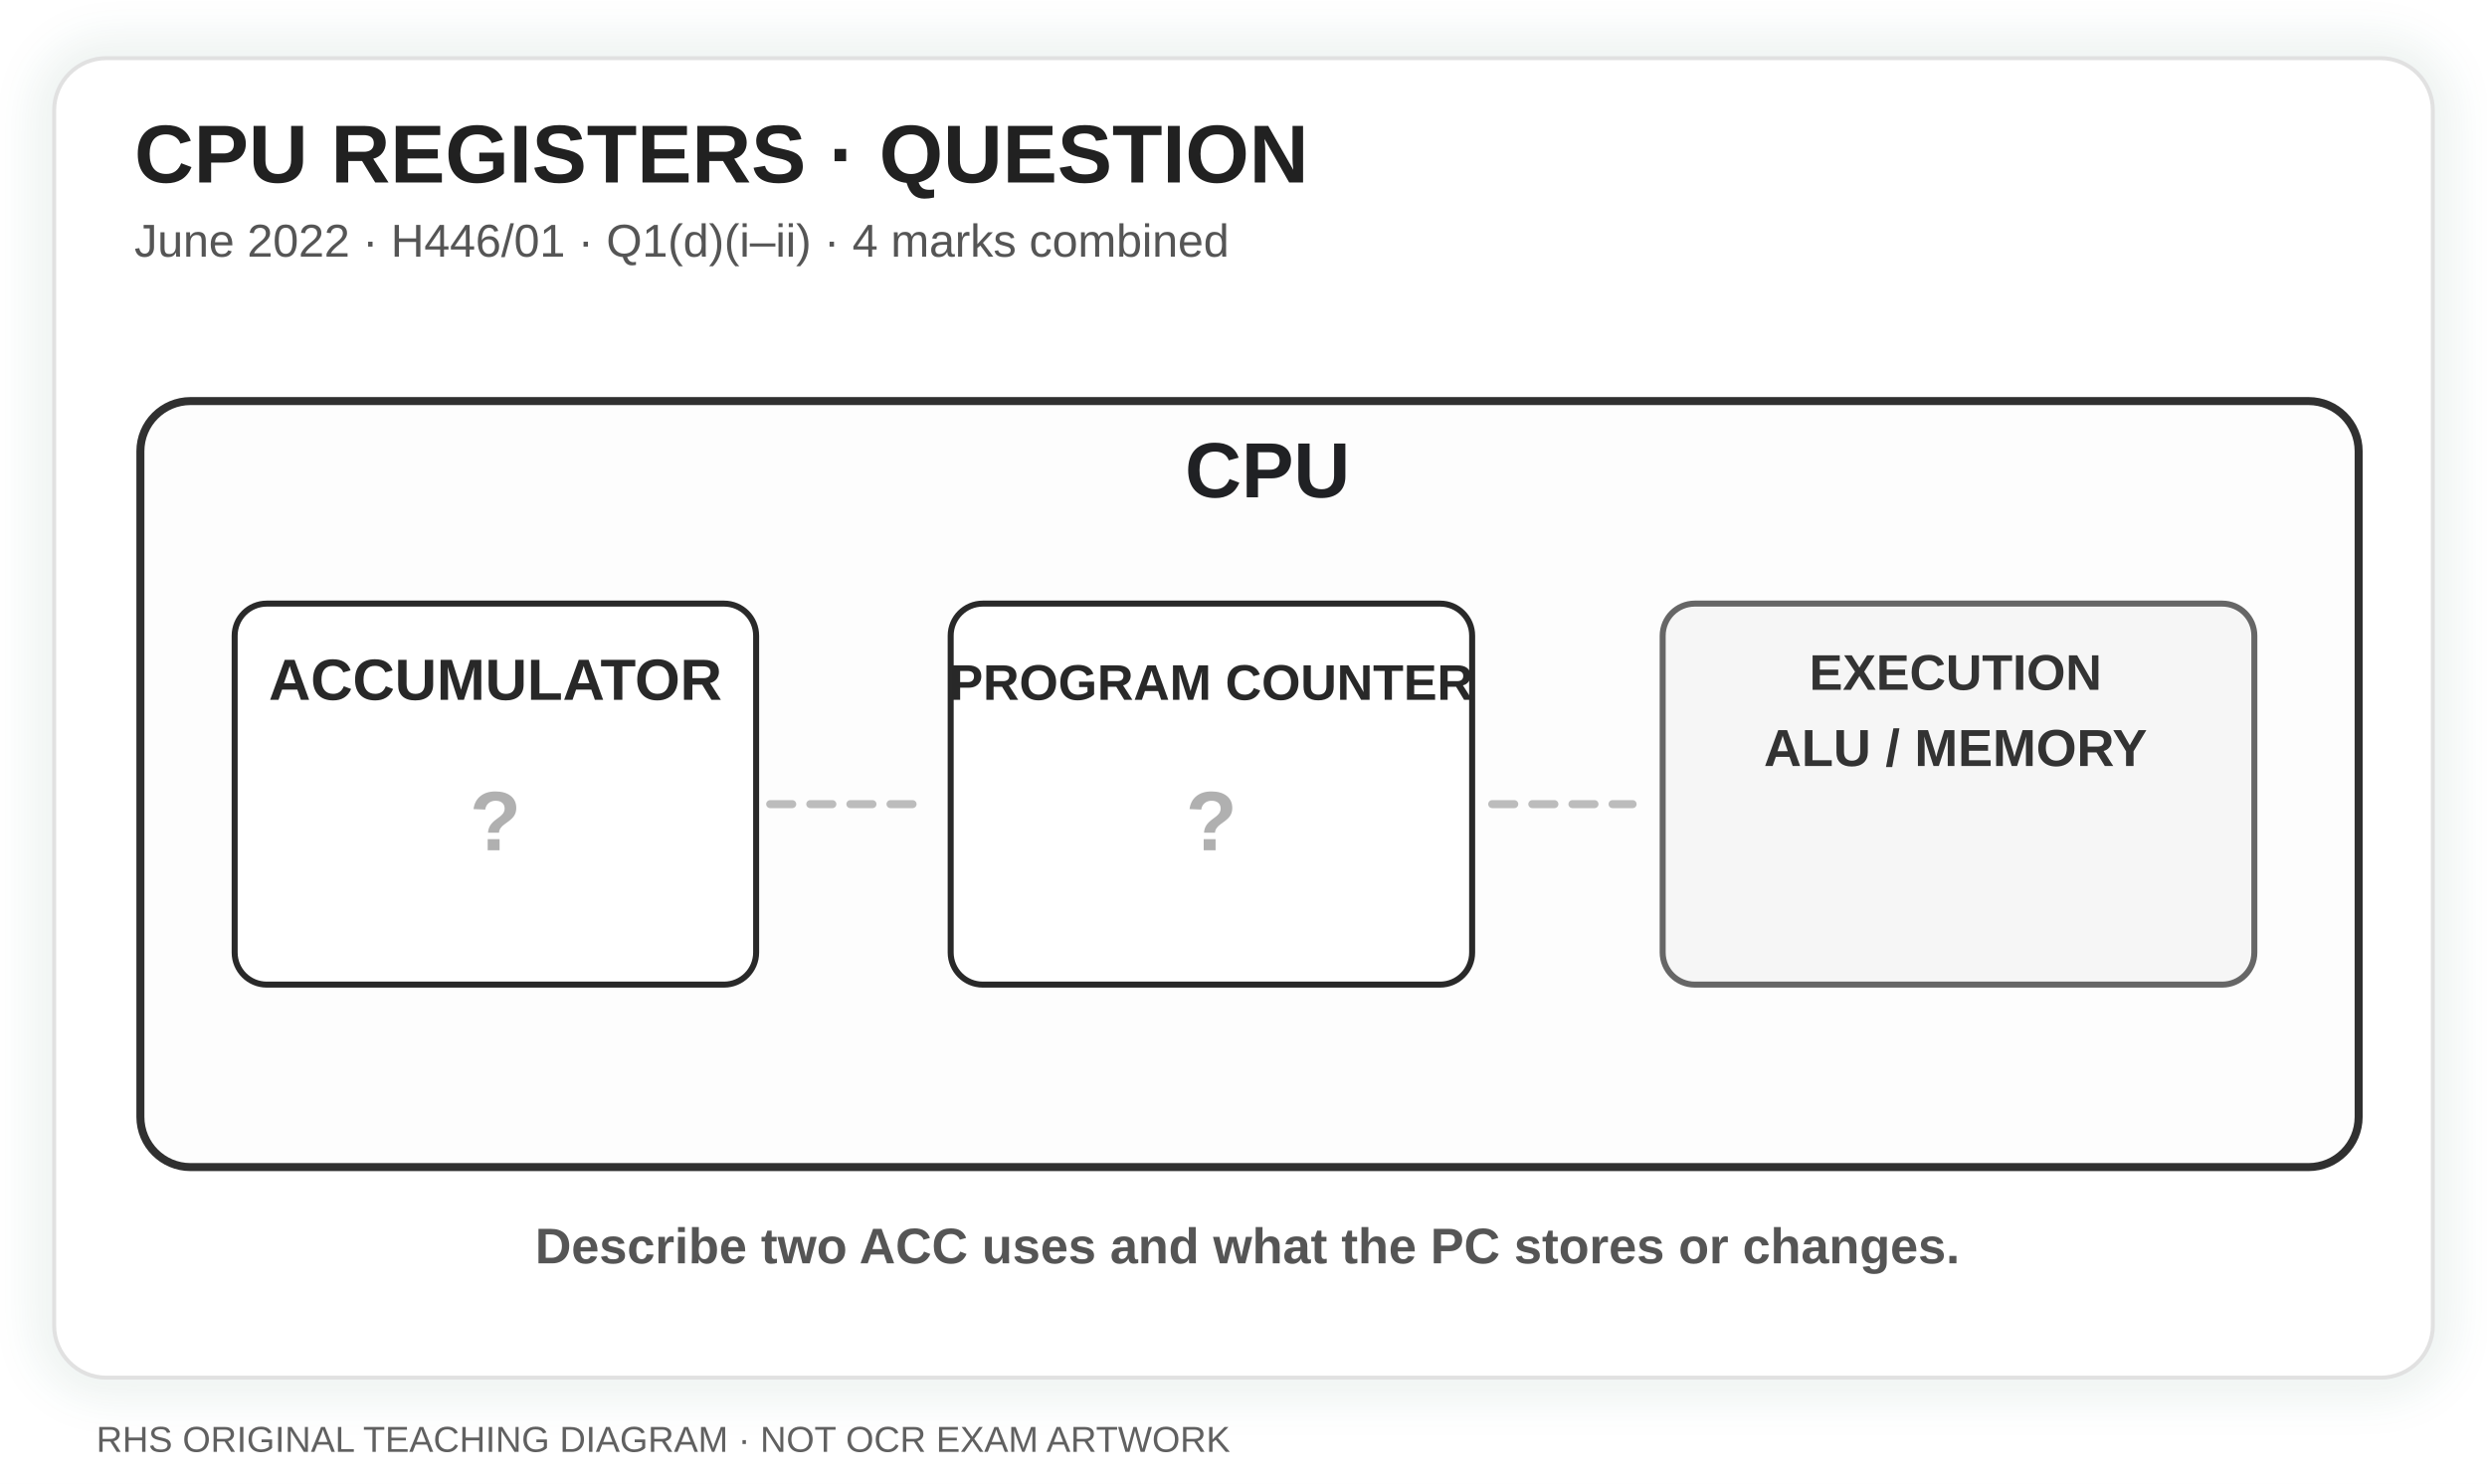
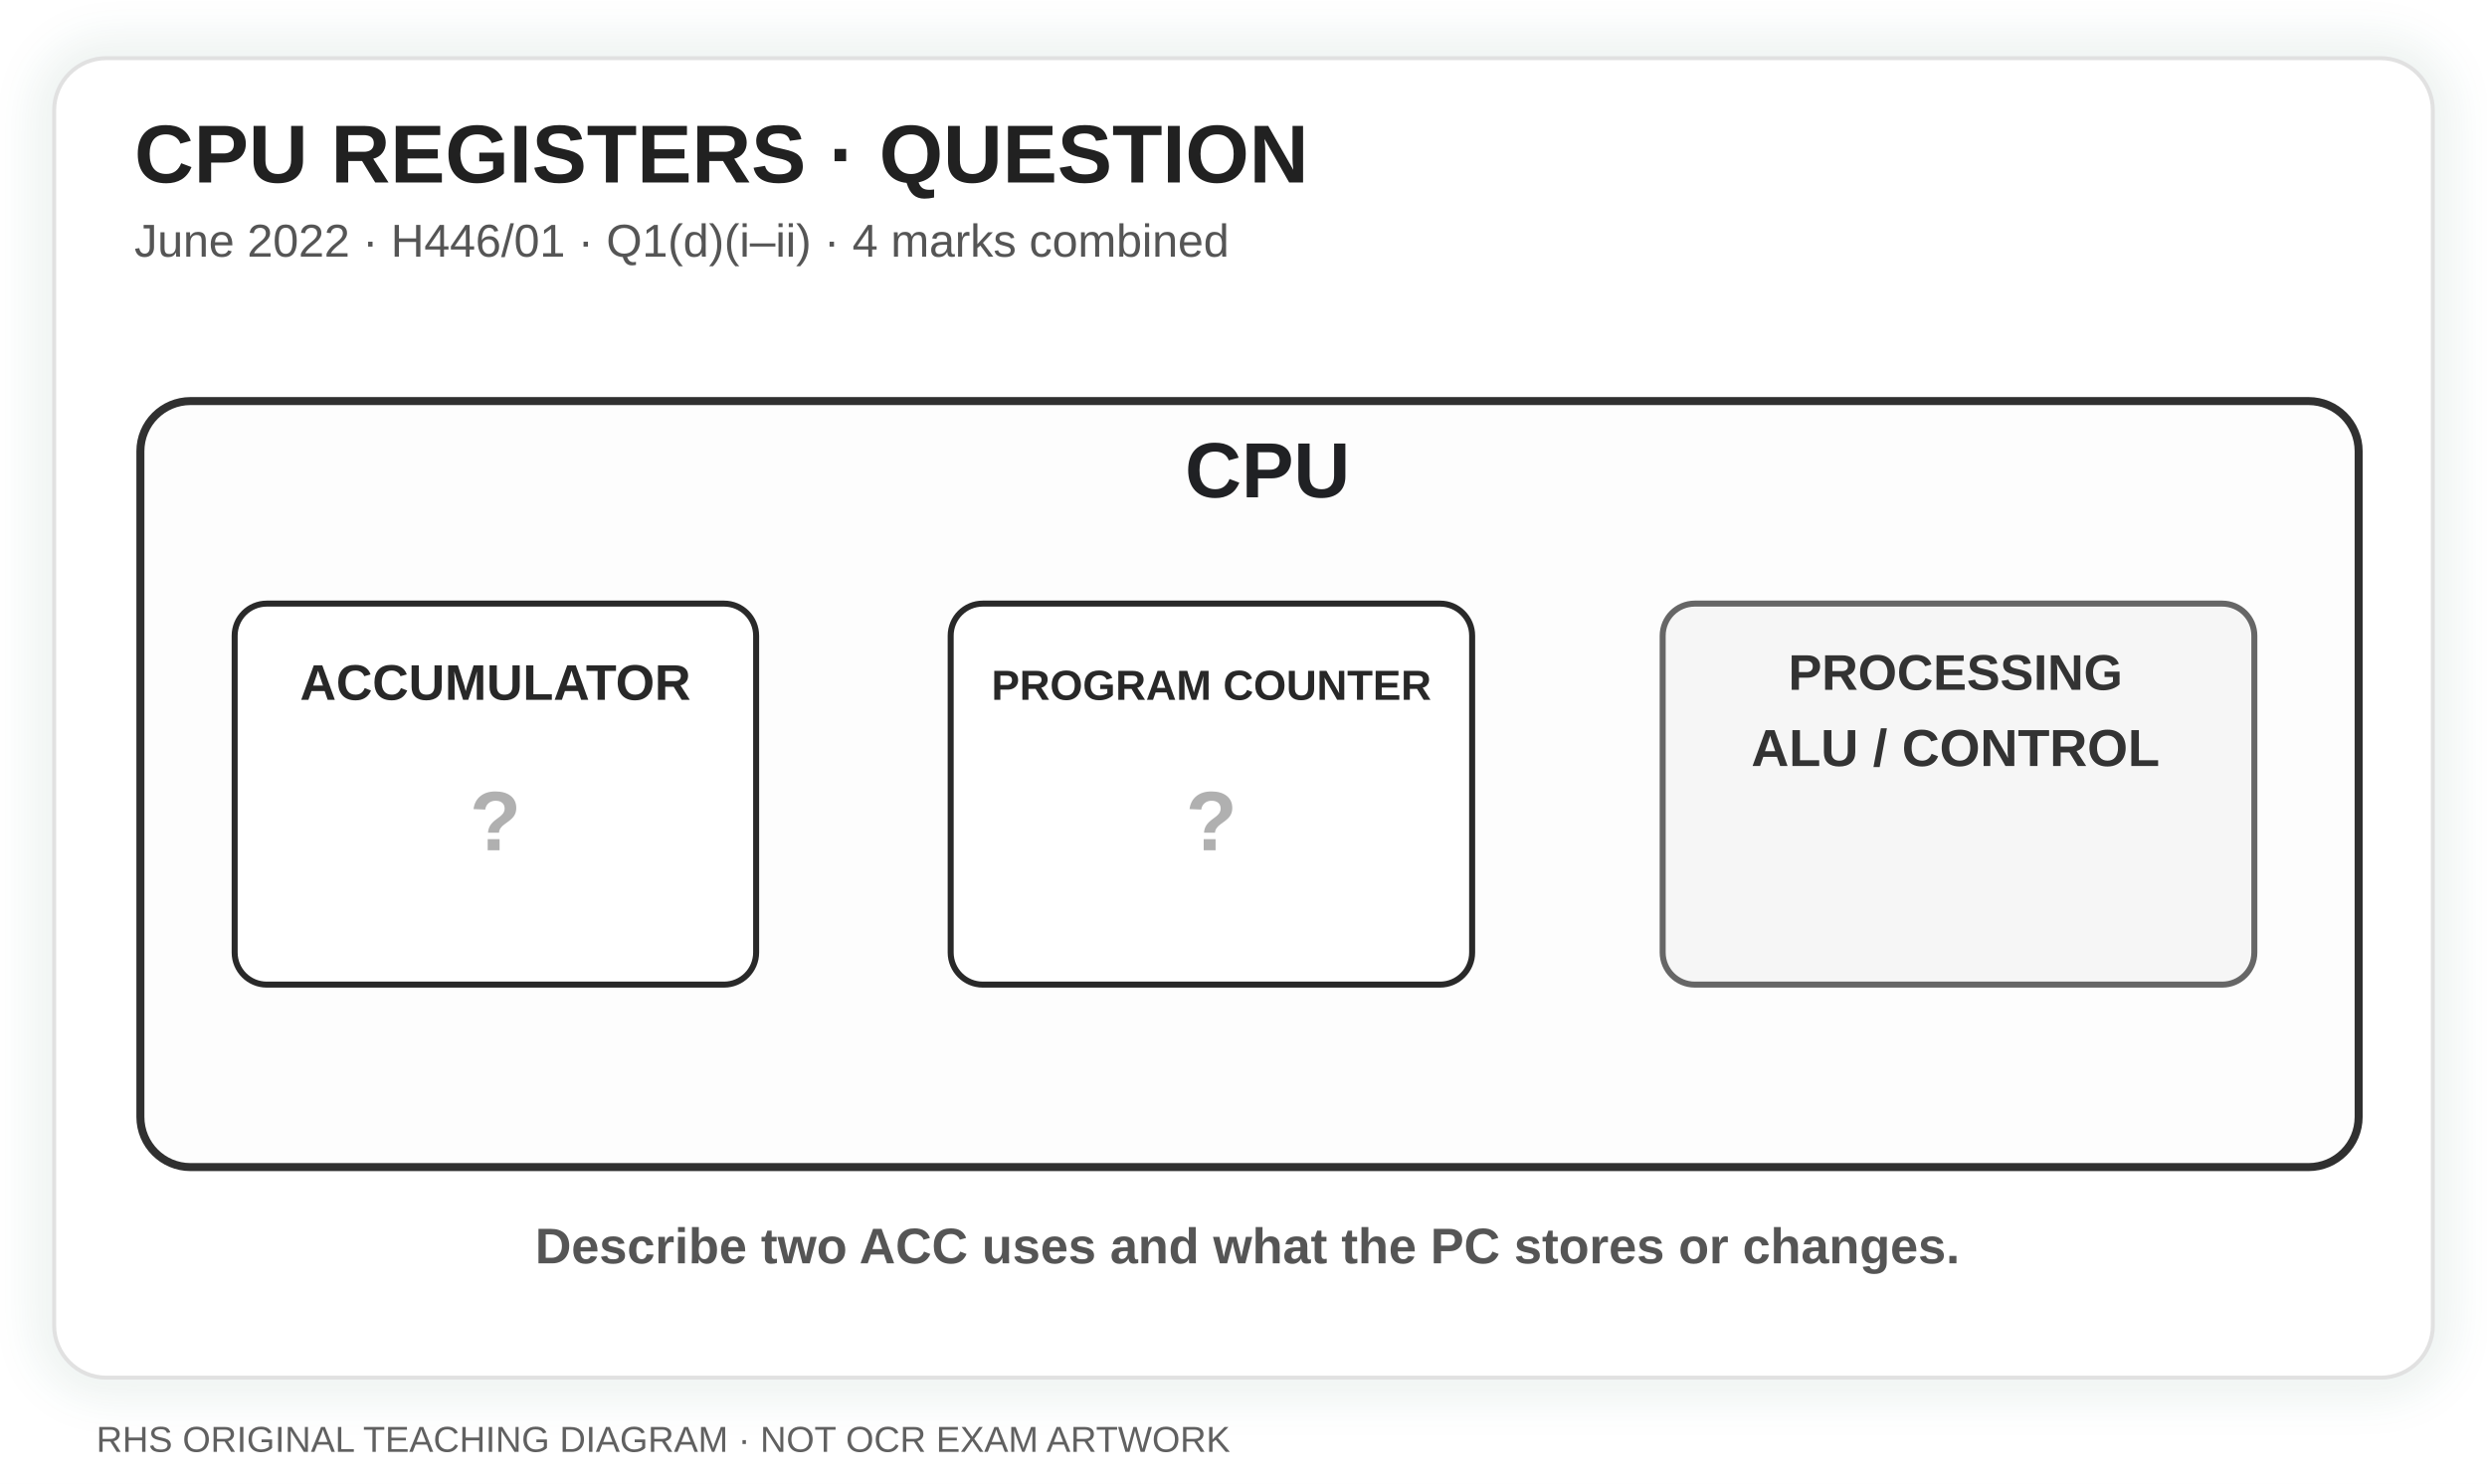
<svg xmlns="http://www.w3.org/2000/svg" viewBox="0 0 1240 740" role="img" aria-labelledby="tt dd">
  <defs>
    <filter id="subtleGlow" x="-25%" y="-40%" width="150%" height="180%">
      <feGaussianBlur stdDeviation="11" />
    </filter>
    <marker id="arrow" markerUnits="userSpaceOnUse" markerWidth="16" markerHeight="14" refX="14" refY="7" orient="auto">
      <path d="M0 1 L14 7 L0 13 Z" fill="#292929" />
    </marker>
    <marker id="greenArrow" markerUnits="userSpaceOnUse" markerWidth="16" markerHeight="14" refX="14" refY="7" orient="auto">
      <path d="M0 1 L14 7 L0 13 Z" fill="#195b42" />
    </marker>
  </defs>
  <rect width="1240" height="740" fill="#fff" />
  <rect x="27" y="29" width="1186" height="658" rx="26" fill="none" stroke="#195b42" stroke-width="14" opacity=".12" filter="url(#subtleGlow)" />
  <rect x="27" y="29" width="1186" height="658" rx="26" fill="#fff" stroke="#e1e1e1" stroke-width="2" />
  <text x="67" y="91" font-family="Arial,Helvetica,sans-serif" font-size="41" font-weight="740" fill="#212121" text-anchor="start">CPU REGISTERS  ·  QUESTION</text>
  <text x="67" y="128" font-family="Arial,Helvetica,sans-serif" font-size="23" font-weight="510" fill="#555" text-anchor="start">June 2022 · H446/01 · Q1(d)(i–ii) · 4 marks combined</text>
  <rect x="70" y="200" width="1106" height="382" rx="25" fill="#fdfdfd" stroke="#303030" stroke-width="4" />
  <text x="632" y="248" font-family="Arial,Helvetica,sans-serif" font-size="39" font-weight="740" fill="#202124" text-anchor="middle">CPU</text>
  <rect x="117" y="301" width="260" height="190" rx="16" fill="#fff" stroke="#292929" stroke-width="3" />
-   <text x="247" y="349" font-family="Arial,Helvetica,sans-serif" font-size="29" font-weight="740" fill="#282828" text-anchor="middle">ACCUMULATOR</text>
+   <text x="247" y="349" font-family="Arial,Helvetica,sans-serif" font-size="25" font-weight="740" fill="#282828" text-anchor="middle">ACCUMULATOR</text>
  <rect x="474" y="301" width="260" height="190" rx="16" fill="#fff" stroke="#292929" stroke-width="3" />
-   <text x="604" y="349" font-family="Arial,Helvetica,sans-serif" font-size="25" font-weight="740" fill="#282828" text-anchor="middle">PROGRAM COUNTER</text>
+   <text x="604" y="349" font-family="Arial,Helvetica,sans-serif" font-size="21" font-weight="740" fill="#282828" text-anchor="middle">PROGRAM COUNTER</text>
  <rect x="829" y="301" width="295" height="190" rx="16" fill="#f6f6f6" stroke="#666" stroke-width="3" />
-   <text x="975" y="344" font-family="Arial,Helvetica,sans-serif" font-size="25" font-weight="730" fill="#333" text-anchor="middle">EXECUTION</text>
-   <text x="975" y="382" font-family="Arial,Helvetica,sans-serif" font-size="26" font-weight="650" fill="#333" text-anchor="middle">ALU / MEMORY</text>
+   <text x="975" y="344" font-family="Arial,Helvetica,sans-serif" font-size="25" font-weight="730" fill="#333" text-anchor="middle">PROCESSING</text>
+   <text x="975" y="382" font-family="Arial,Helvetica,sans-serif" font-size="26" font-weight="650" fill="#333" text-anchor="middle">ALU / CONTROL</text>
  <text x="247" y="424" font-family="Arial,Helvetica,sans-serif" font-size="42" font-weight="620" fill="#b0b0b0" text-anchor="middle">?</text>
  <text x="604" y="424" font-family="Arial,Helvetica,sans-serif" font-size="42" font-weight="620" fill="#b0b0b0" text-anchor="middle">?</text>
-   <line x1="384" y1="401" x2="457" y2="401" stroke="#bcbcbc" stroke-width="4" stroke-linecap="round" stroke-dasharray="11 9" />
-   <line x1="744" y1="401" x2="814" y2="401" stroke="#bcbcbc" stroke-width="4" stroke-linecap="round" stroke-dasharray="11 9" />
  <text x="622" y="630" font-family="Arial,Helvetica,sans-serif" font-size="25" font-weight="590" fill="#555" text-anchor="middle">Describe two ACC uses and what the PC stores or changes.</text>
  <text x="48" y="724" font-family="Arial,Helvetica,sans-serif" font-size="18" font-weight="450" fill="#606060" text-anchor="start">RHS ORIGINAL TEACHING DIAGRAM  ·  NOT OCR EXAM ARTWORK</text>
</svg>
